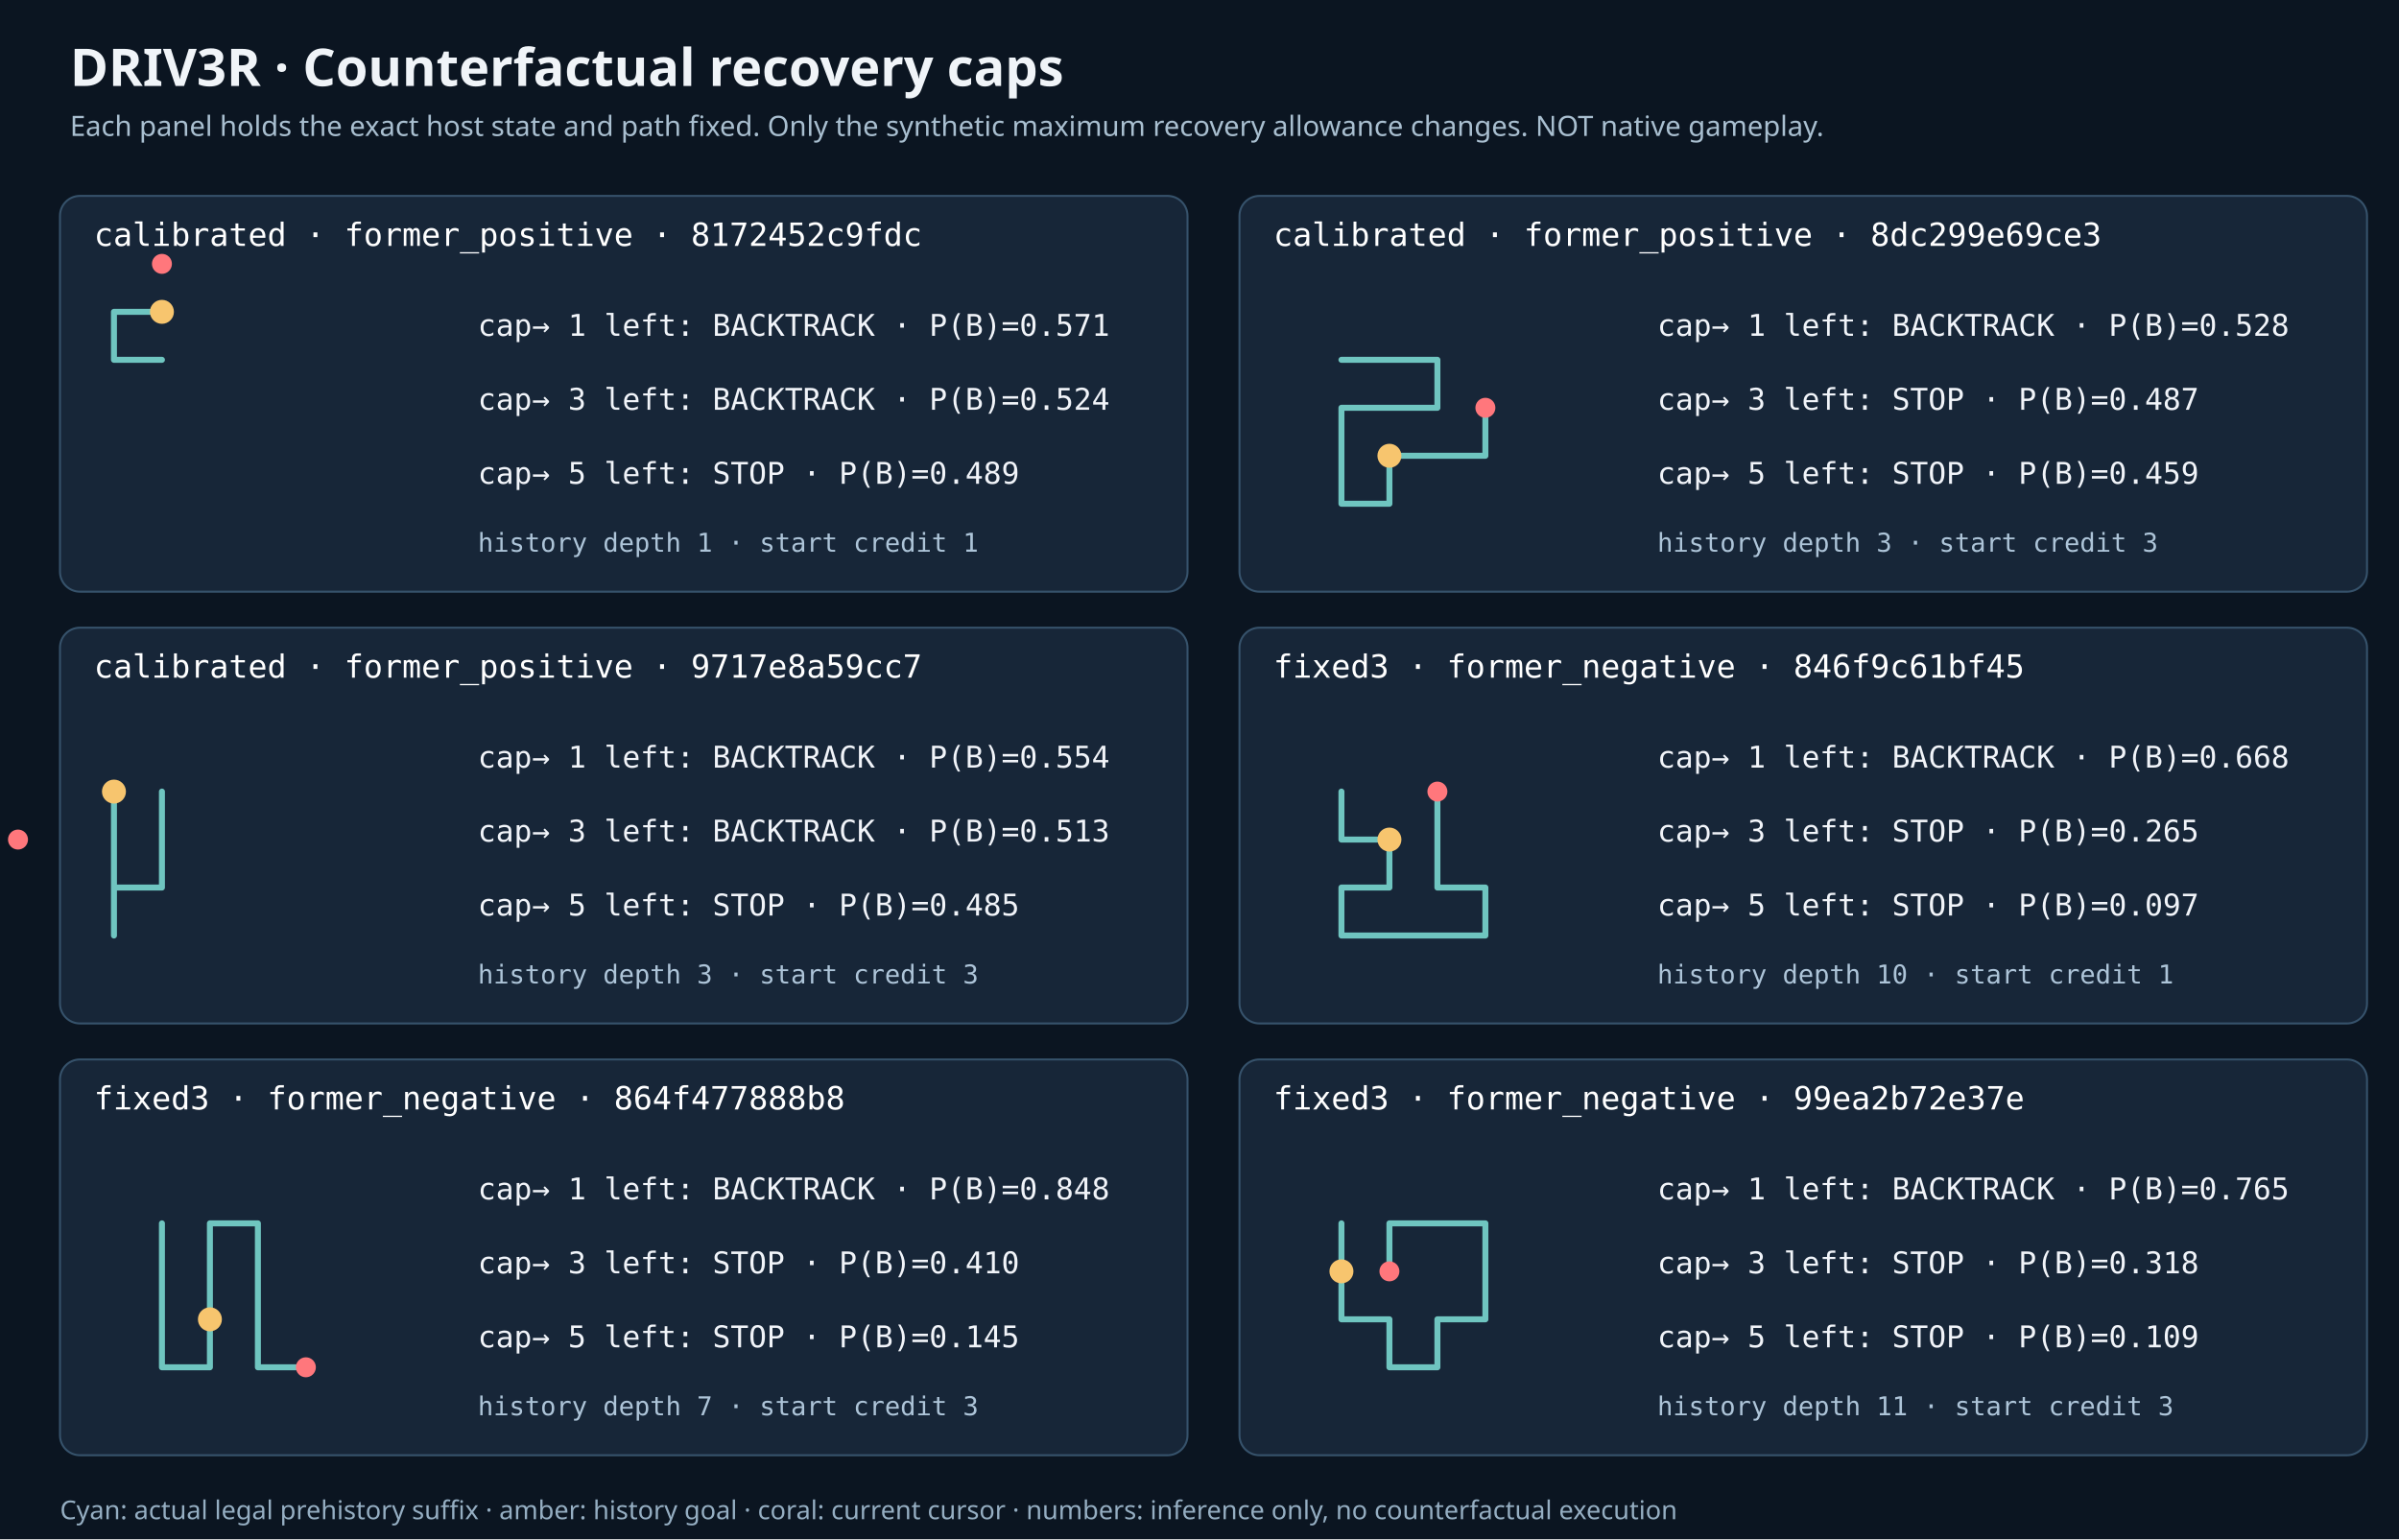
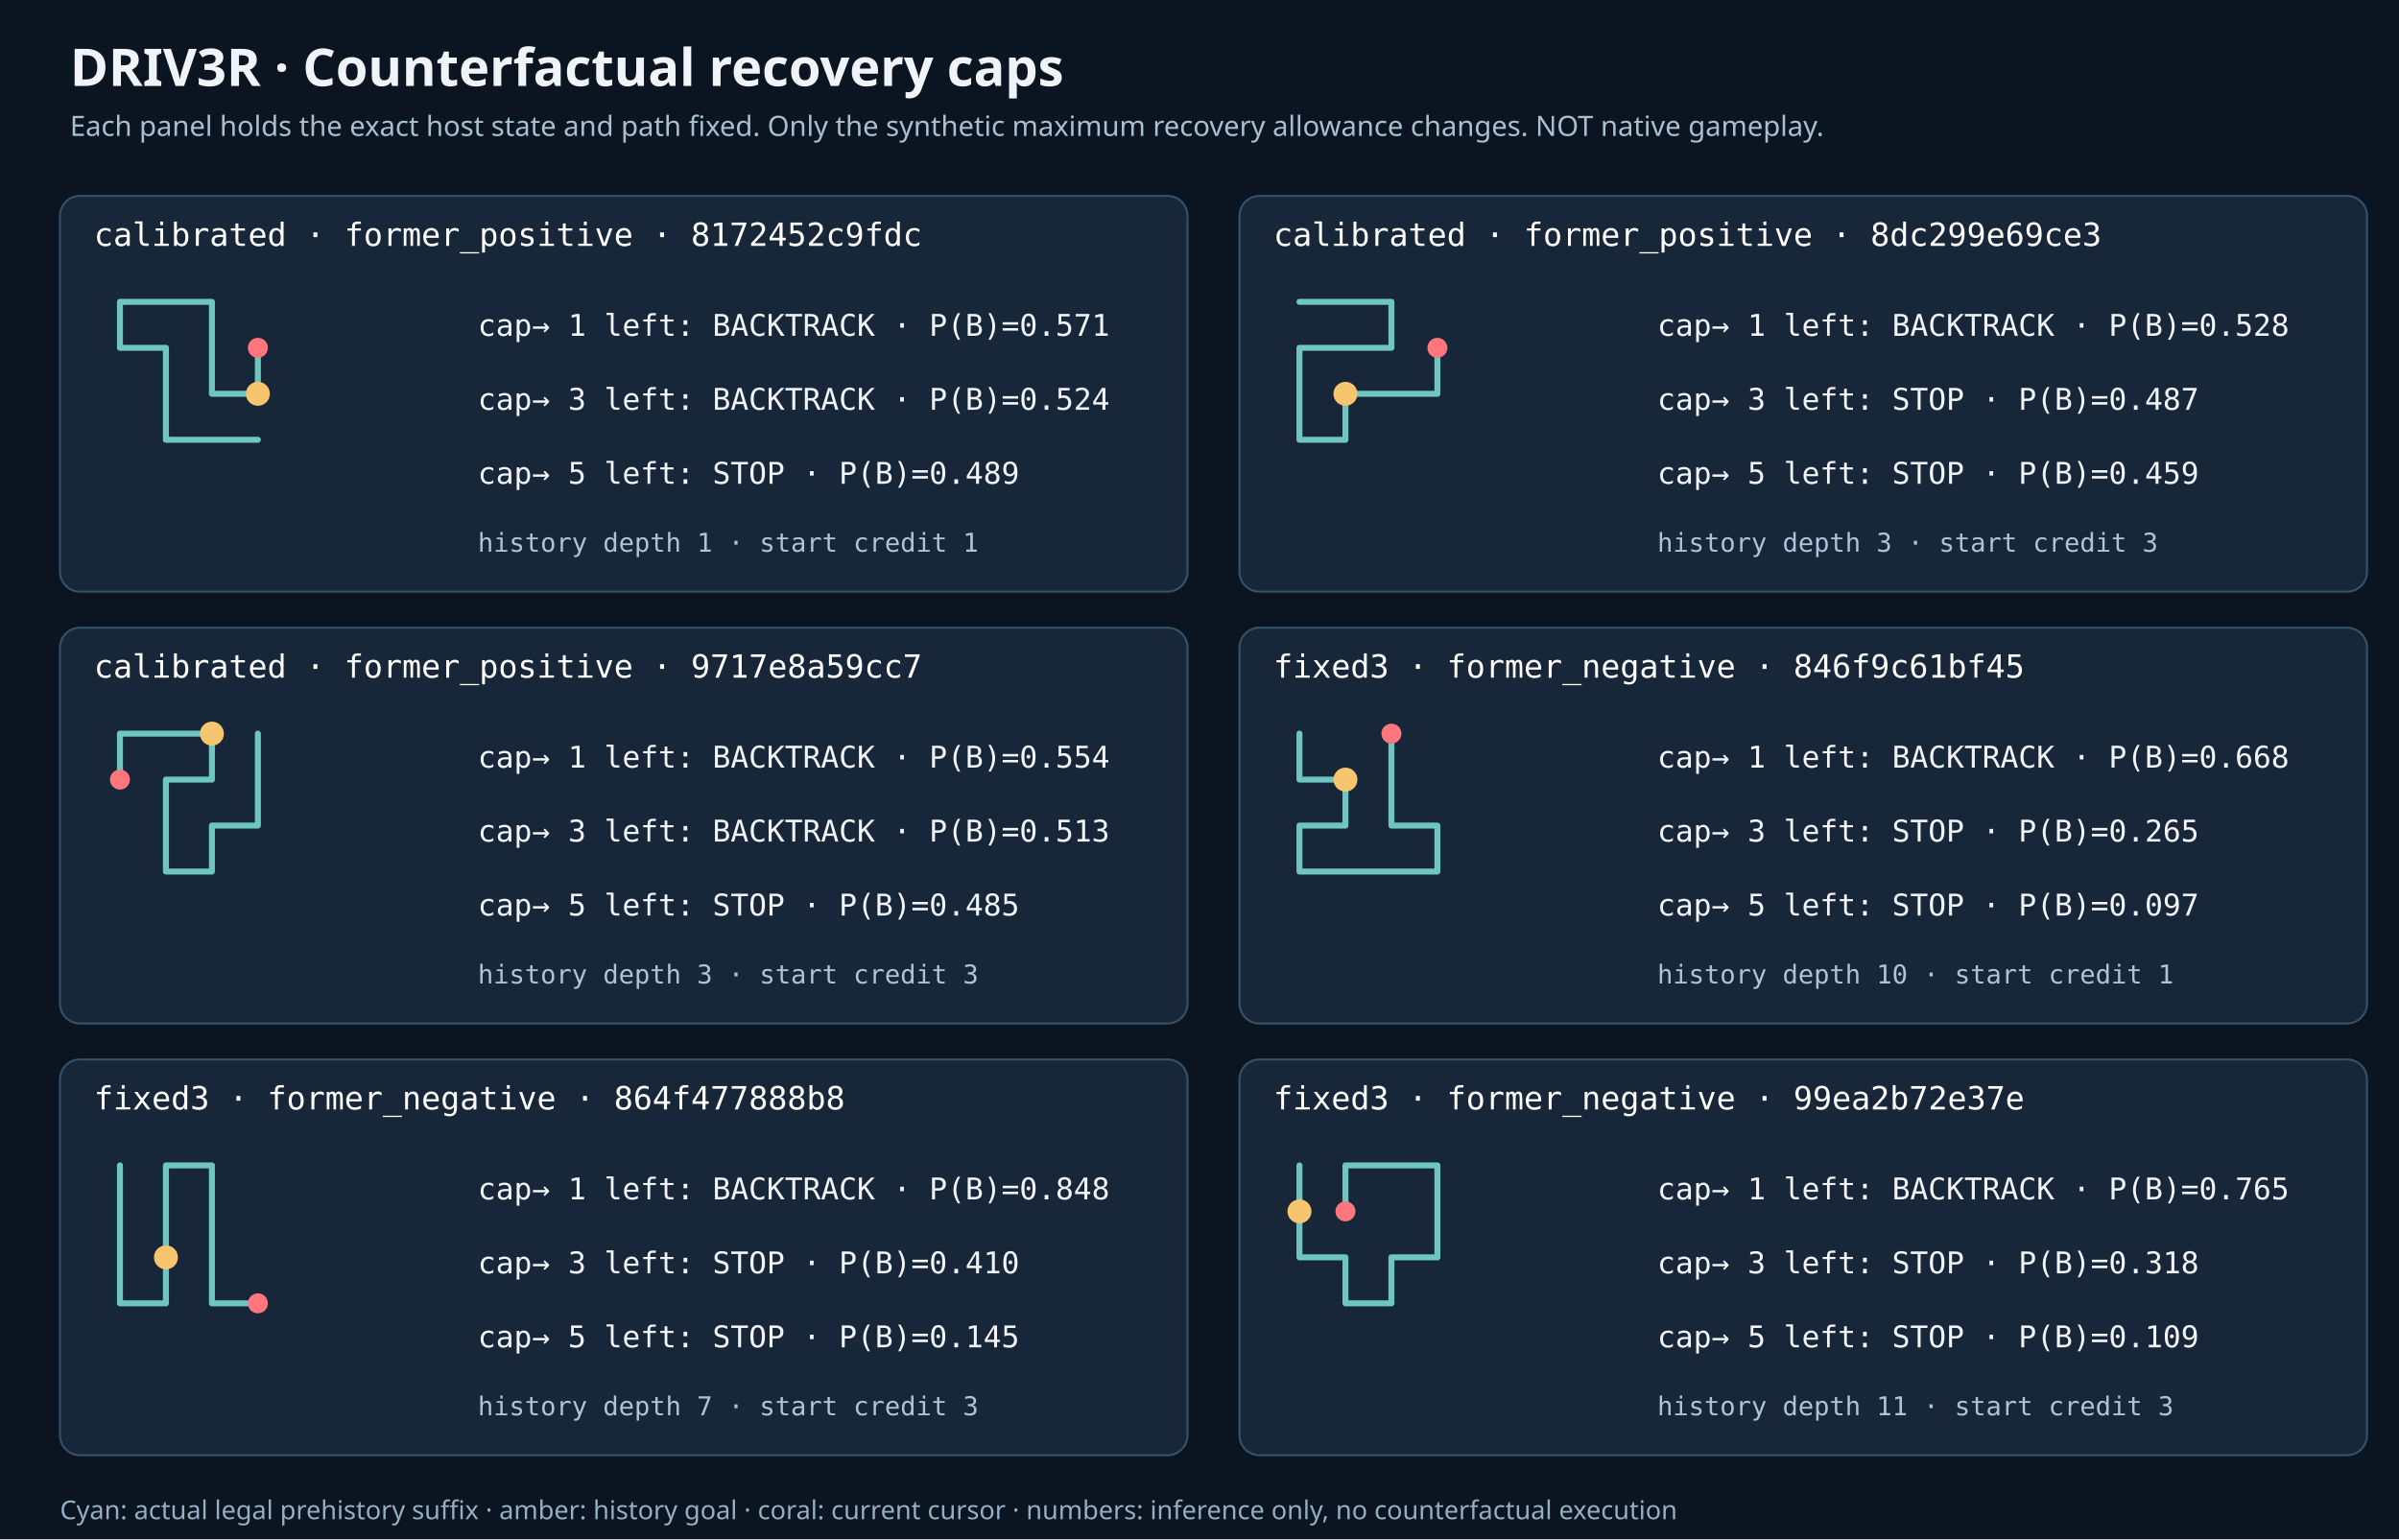
<svg xmlns="http://www.w3.org/2000/svg" width="1200" height="770" viewBox="0 0 1200 770">
  <rect width="1200" height="770" fill="#0b1521" />
  <text x="35" y="43" fill="#f0f4f8" font-family="sans-serif" font-size="26" font-weight="bold">DRIV3R · Counterfactual recovery caps</text>
  <text x="35" y="68" fill="#a9bfd0" font-family="sans-serif" font-size="14">Each panel holds the exact host state and path fixed. Only the synthetic maximum recovery allowance changes. NOT native gameplay.</text>
  <rect x="30" y="98" width="564" height="198" rx="10" fill="#172638" stroke="#36526b" />
  <text x="47" y="123" fill="white" font-family="monospace" font-size="16">calibrated · former_positive · 8172452c9fdc</text>
-   <polyline points="81,180 57,180 57,156 81,156" fill="none" stroke="#6fc5c0" stroke-width="3" stroke-linecap="round" stroke-linejoin="round" />
-   <circle cx="81" cy="156" r="6" fill="#f7c56e" />
-   <circle cx="81" cy="132" r="5" fill="#ff777c" />
+   <polyline points="129.00,220.00 106.00,220.00 83.00,220.00 83.00,197.00 83.00,174.00 60.00,174.00 60.00,151.00 83.00,151.00 106.00,151.00 106.00,174.00 106.00,197.00 129.00,197.00 129.00,174.00" fill="none" stroke="#6fc5c0" stroke-width="3" stroke-linecap="round" stroke-linejoin="round" />
+   <circle cx="129.00" cy="197.00" r="6" fill="#f7c56e" />
+   <circle cx="129.00" cy="174.00" r="5" fill="#ff777c" />
  <text x="239" y="168" font-family="monospace" font-size="15" fill="#f1f4f9">cap→ 1 left: BACKTRACK · P(B)=0.571</text>
  <text x="239" y="205" font-family="monospace" font-size="15" fill="#f1f4f9">cap→ 3 left: BACKTRACK · P(B)=0.524</text>
  <text x="239" y="242" font-family="monospace" font-size="15" fill="#f1f4f9">cap→ 5 left: STOP · P(B)=0.489</text>
  <text x="239" y="276" fill="#adc4d8" font-family="monospace" font-size="13">history depth 1 · start credit 1</text>
  <rect x="620" y="98" width="564" height="198" rx="10" fill="#172638" stroke="#36526b" />
  <text x="637" y="123" fill="white" font-family="monospace" font-size="16">calibrated · former_positive · 8dc299e69ce3</text>
-   <polyline points="671,180 695,180 719,180 719,204 695,204 671,204 671,228 671,252 695,252 695,228 719,228 743,228 743,204" fill="none" stroke="#6fc5c0" stroke-width="3" stroke-linecap="round" stroke-linejoin="round" />
-   <circle cx="695" cy="228" r="6" fill="#f7c56e" />
-   <circle cx="743" cy="204" r="5" fill="#ff777c" />
+   <polyline points="650.00,151.00 673.00,151.00 696.00,151.00 696.00,174.00 673.00,174.00 650.00,174.00 650.00,197.00 650.00,220.00 673.00,220.00 673.00,197.00 696.00,197.00 719.00,197.00 719.00,174.00" fill="none" stroke="#6fc5c0" stroke-width="3" stroke-linecap="round" stroke-linejoin="round" />
+   <circle cx="673.00" cy="197.00" r="6" fill="#f7c56e" />
+   <circle cx="719.00" cy="174.00" r="5" fill="#ff777c" />
  <text x="829" y="168" font-family="monospace" font-size="15" fill="#f1f4f9">cap→ 1 left: BACKTRACK · P(B)=0.528</text>
  <text x="829" y="205" font-family="monospace" font-size="15" fill="#f1f4f9">cap→ 3 left: STOP · P(B)=0.487</text>
  <text x="829" y="242" font-family="monospace" font-size="15" fill="#f1f4f9">cap→ 5 left: STOP · P(B)=0.459</text>
  <text x="829" y="276" fill="#adc4d8" font-family="monospace" font-size="13">history depth 3 · start credit 3</text>
  <rect x="30" y="314" width="564" height="198" rx="10" fill="#172638" stroke="#36526b" />
  <text x="47" y="339" fill="white" font-family="monospace" font-size="16">calibrated · former_positive · 9717e8a59cc7</text>
-   <polyline points="81,396 81,420 81,444 57,444 57,468 57,420 57,396" fill="none" stroke="#6fc5c0" stroke-width="3" stroke-linecap="round" stroke-linejoin="round" />
-   <circle cx="57" cy="396" r="6" fill="#f7c56e" />
-   <circle cx="9" cy="420" r="5" fill="#ff777c" />
+   <polyline points="129.00,367.00 129.00,390.00 129.00,413.00 106.00,413.00 106.00,436.00 83.00,436.00 83.00,413.00 83.00,390.00 106.00,390.00 106.00,367.00 83.00,367.00 60.00,367.00 60.00,390.00" fill="none" stroke="#6fc5c0" stroke-width="3" stroke-linecap="round" stroke-linejoin="round" />
+   <circle cx="106.00" cy="367.00" r="6" fill="#f7c56e" />
+   <circle cx="60.00" cy="390.00" r="5" fill="#ff777c" />
  <text x="239" y="384" font-family="monospace" font-size="15" fill="#f1f4f9">cap→ 1 left: BACKTRACK · P(B)=0.554</text>
  <text x="239" y="421" font-family="monospace" font-size="15" fill="#f1f4f9">cap→ 3 left: BACKTRACK · P(B)=0.513</text>
  <text x="239" y="458" font-family="monospace" font-size="15" fill="#f1f4f9">cap→ 5 left: STOP · P(B)=0.485</text>
  <text x="239" y="492" fill="#adc4d8" font-family="monospace" font-size="13">history depth 3 · start credit 3</text>
  <rect x="620" y="314" width="564" height="198" rx="10" fill="#172638" stroke="#36526b" />
  <text x="637" y="339" fill="white" font-family="monospace" font-size="16">fixed3 · former_negative · 846f9c61bf45</text>
-   <polyline points="671,396 671,420 695,420 695,444 671,444 671,468 695,468 719,468 743,468 743,444 719,444 719,420 719,396" fill="none" stroke="#6fc5c0" stroke-width="3" stroke-linecap="round" stroke-linejoin="round" />
-   <circle cx="695" cy="420" r="6" fill="#f7c56e" />
-   <circle cx="719" cy="396" r="5" fill="#ff777c" />
+   <polyline points="650.00,367.00 650.00,390.00 673.00,390.00 673.00,413.00 650.00,413.00 650.00,436.00 673.00,436.00 696.00,436.00 719.00,436.00 719.00,413.00 696.00,413.00 696.00,390.00 696.00,367.00" fill="none" stroke="#6fc5c0" stroke-width="3" stroke-linecap="round" stroke-linejoin="round" />
+   <circle cx="673.00" cy="390.00" r="6" fill="#f7c56e" />
+   <circle cx="696.00" cy="367.00" r="5" fill="#ff777c" />
  <text x="829" y="384" font-family="monospace" font-size="15" fill="#f1f4f9">cap→ 1 left: BACKTRACK · P(B)=0.668</text>
  <text x="829" y="421" font-family="monospace" font-size="15" fill="#f1f4f9">cap→ 3 left: STOP · P(B)=0.265</text>
  <text x="829" y="458" font-family="monospace" font-size="15" fill="#f1f4f9">cap→ 5 left: STOP · P(B)=0.097</text>
  <text x="829" y="492" fill="#adc4d8" font-family="monospace" font-size="13">history depth 10 · start credit 1</text>
  <rect x="30" y="530" width="564" height="198" rx="10" fill="#172638" stroke="#36526b" />
  <text x="47" y="555" fill="white" font-family="monospace" font-size="16">fixed3 · former_negative · 864f477888b8</text>
-   <polyline points="81,612 81,636 81,660 81,684 105,684 105,660 105,636 105,612 129,612 129,636 129,660 129,684 153,684" fill="none" stroke="#6fc5c0" stroke-width="3" stroke-linecap="round" stroke-linejoin="round" />
-   <circle cx="105" cy="660" r="6" fill="#f7c56e" />
-   <circle cx="153" cy="684" r="5" fill="#ff777c" />
+   <polyline points="60.00,583.00 60.00,606.00 60.00,629.00 60.00,652.00 83.00,652.00 83.00,629.00 83.00,606.00 83.00,583.00 106.00,583.00 106.00,606.00 106.00,629.00 106.00,652.00 129.00,652.00" fill="none" stroke="#6fc5c0" stroke-width="3" stroke-linecap="round" stroke-linejoin="round" />
+   <circle cx="83.00" cy="629.00" r="6" fill="#f7c56e" />
+   <circle cx="129.00" cy="652.00" r="5" fill="#ff777c" />
  <text x="239" y="600" font-family="monospace" font-size="15" fill="#f1f4f9">cap→ 1 left: BACKTRACK · P(B)=0.848</text>
  <text x="239" y="637" font-family="monospace" font-size="15" fill="#f1f4f9">cap→ 3 left: STOP · P(B)=0.410</text>
  <text x="239" y="674" font-family="monospace" font-size="15" fill="#f1f4f9">cap→ 5 left: STOP · P(B)=0.145</text>
  <text x="239" y="708" fill="#adc4d8" font-family="monospace" font-size="13">history depth 7 · start credit 3</text>
  <rect x="620" y="530" width="564" height="198" rx="10" fill="#172638" stroke="#36526b" />
  <text x="637" y="555" fill="white" font-family="monospace" font-size="16">fixed3 · former_negative · 99ea2b72e37e</text>
-   <polyline points="671,612 671,636 671,660 695,660 695,684 719,684 719,660 743,660 743,636 743,612 719,612 695,612 695,636" fill="none" stroke="#6fc5c0" stroke-width="3" stroke-linecap="round" stroke-linejoin="round" />
-   <circle cx="671" cy="636" r="6" fill="#f7c56e" />
-   <circle cx="695" cy="636" r="5" fill="#ff777c" />
+   <polyline points="650.00,583.00 650.00,606.00 650.00,629.00 673.00,629.00 673.00,652.00 696.00,652.00 696.00,629.00 719.00,629.00 719.00,606.00 719.00,583.00 696.00,583.00 673.00,583.00 673.00,606.00" fill="none" stroke="#6fc5c0" stroke-width="3" stroke-linecap="round" stroke-linejoin="round" />
+   <circle cx="650.00" cy="606.00" r="6" fill="#f7c56e" />
+   <circle cx="673.00" cy="606.00" r="5" fill="#ff777c" />
  <text x="829" y="600" font-family="monospace" font-size="15" fill="#f1f4f9">cap→ 1 left: BACKTRACK · P(B)=0.765</text>
  <text x="829" y="637" font-family="monospace" font-size="15" fill="#f1f4f9">cap→ 3 left: STOP · P(B)=0.318</text>
  <text x="829" y="674" font-family="monospace" font-size="15" fill="#f1f4f9">cap→ 5 left: STOP · P(B)=0.109</text>
  <text x="829" y="708" fill="#adc4d8" font-family="monospace" font-size="13">history depth 11 · start credit 3</text>
  <text x="30" y="760" font-family="sans-serif" font-size="13" fill="#95aec2">Cyan: actual legal prehistory suffix · amber: history goal · coral: current cursor · numbers: inference only, no counterfactual execution</text>
</svg>
